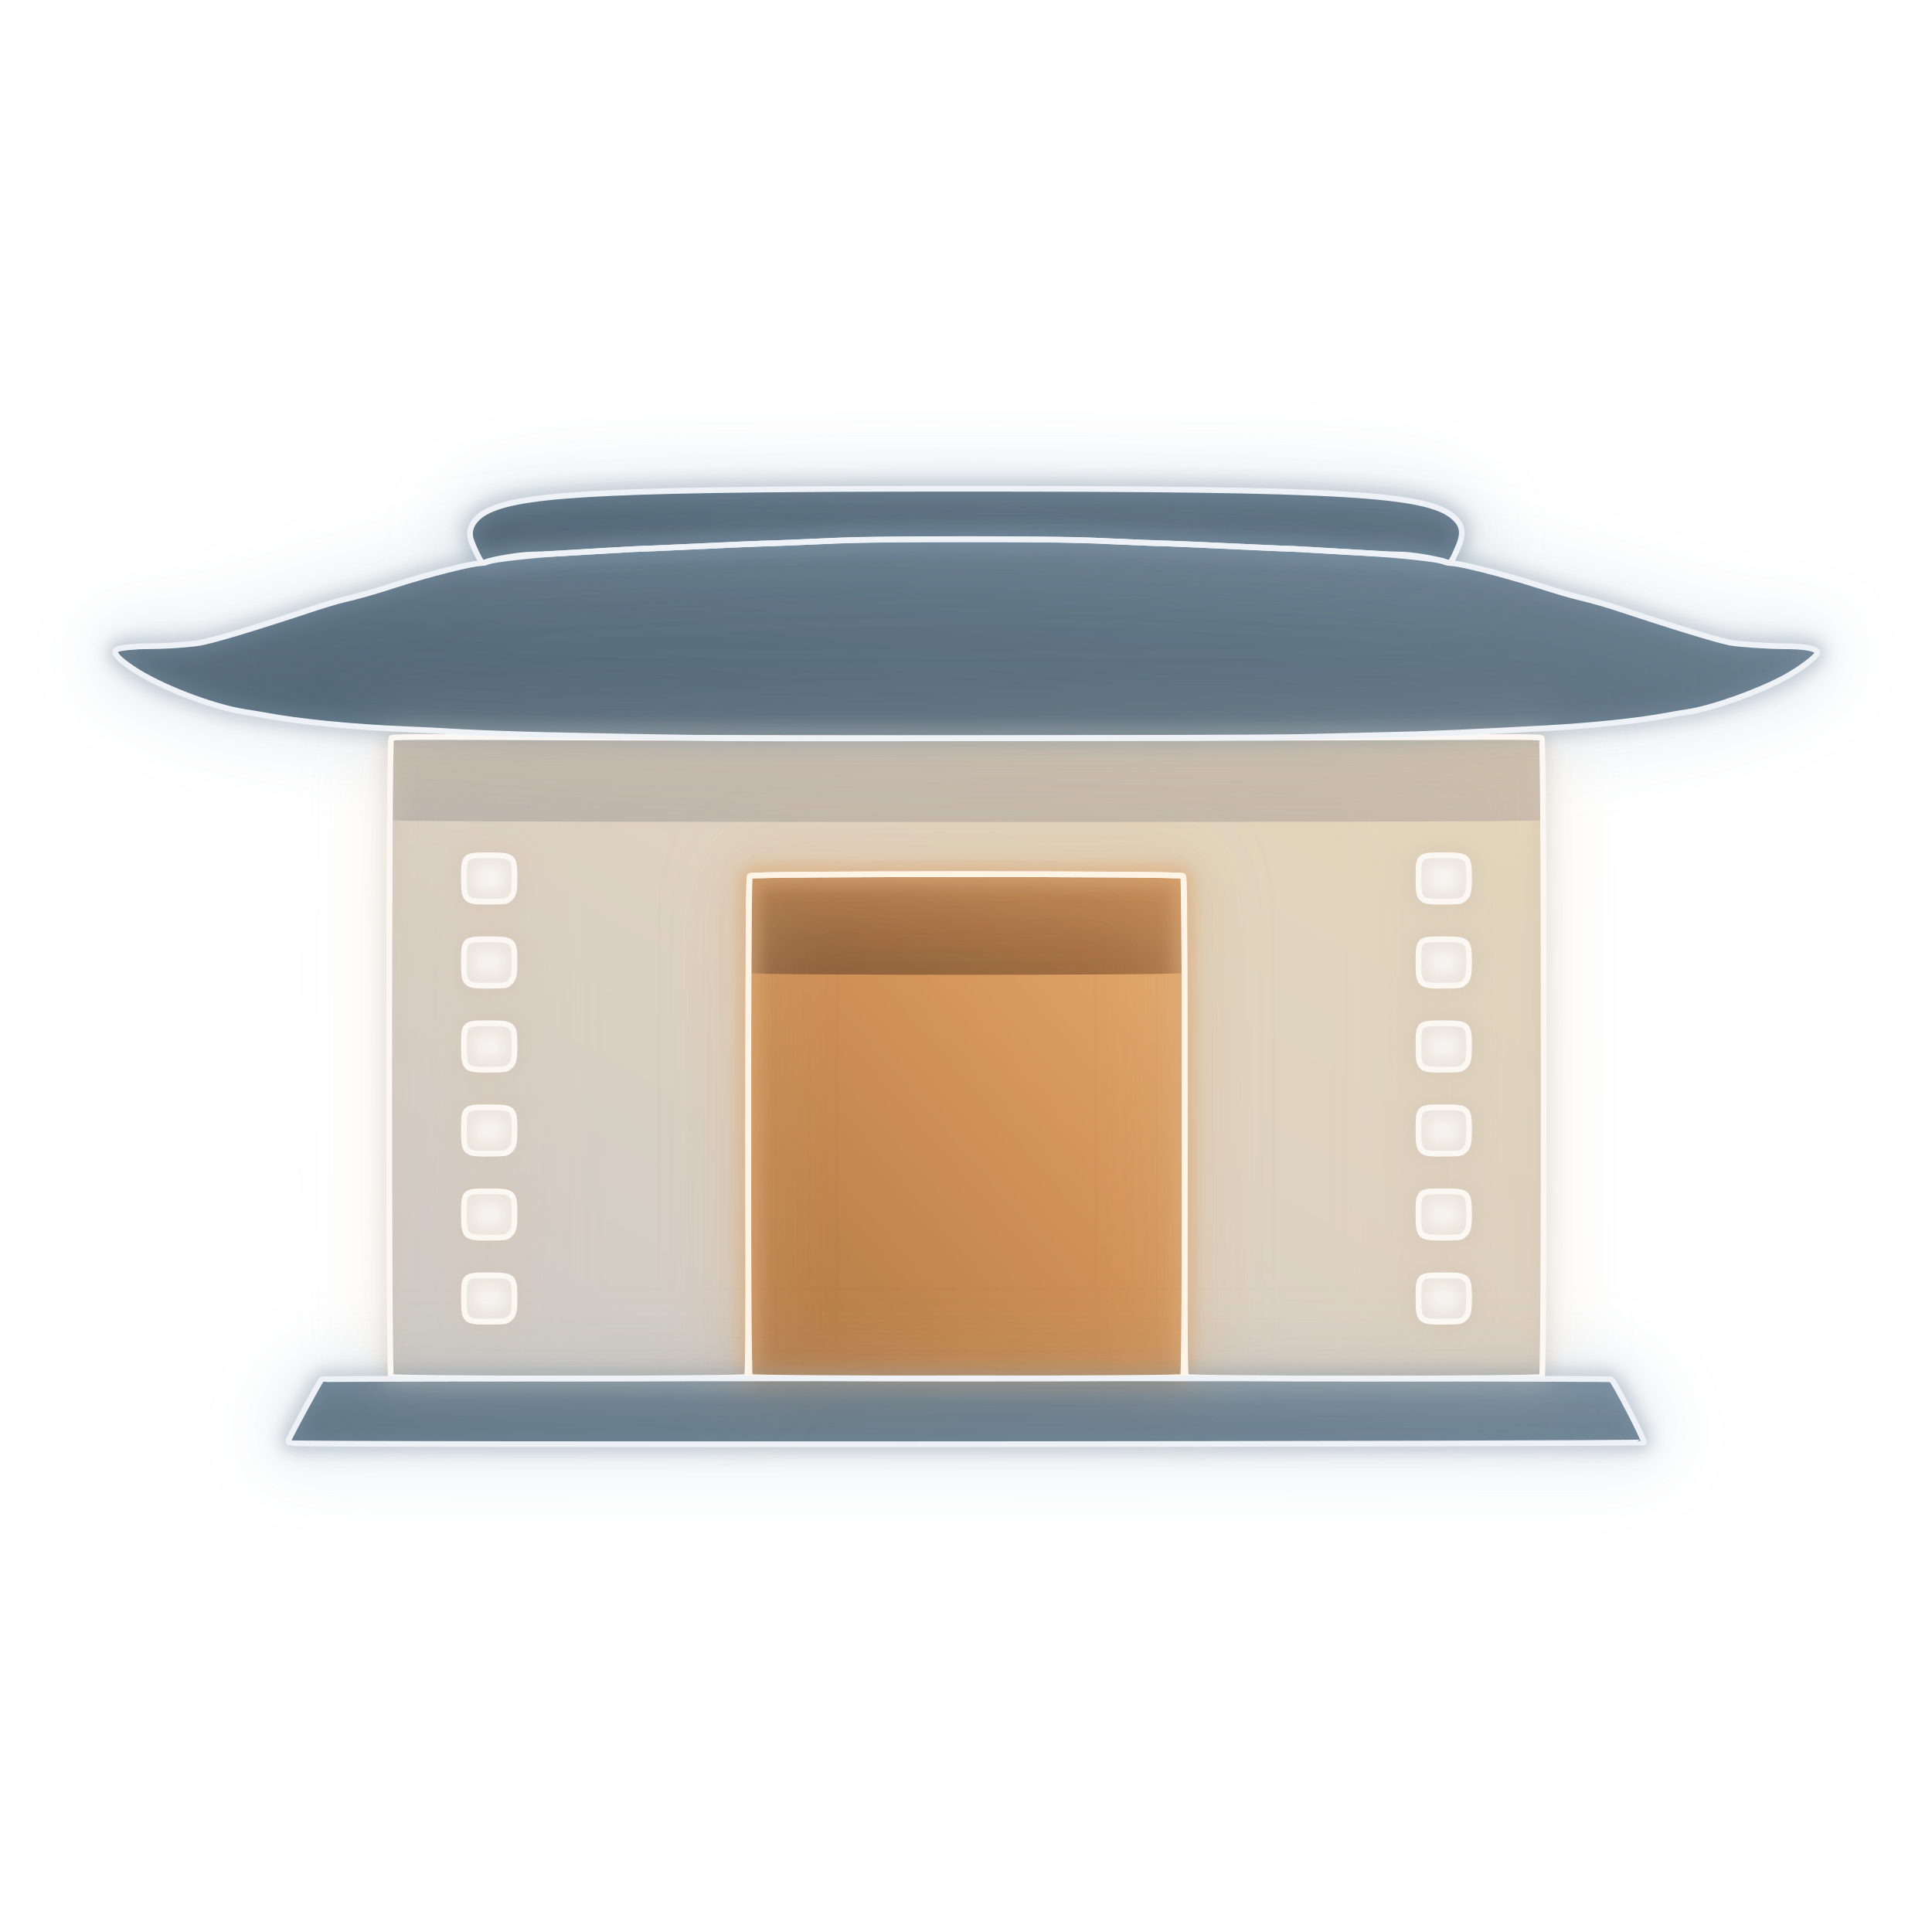
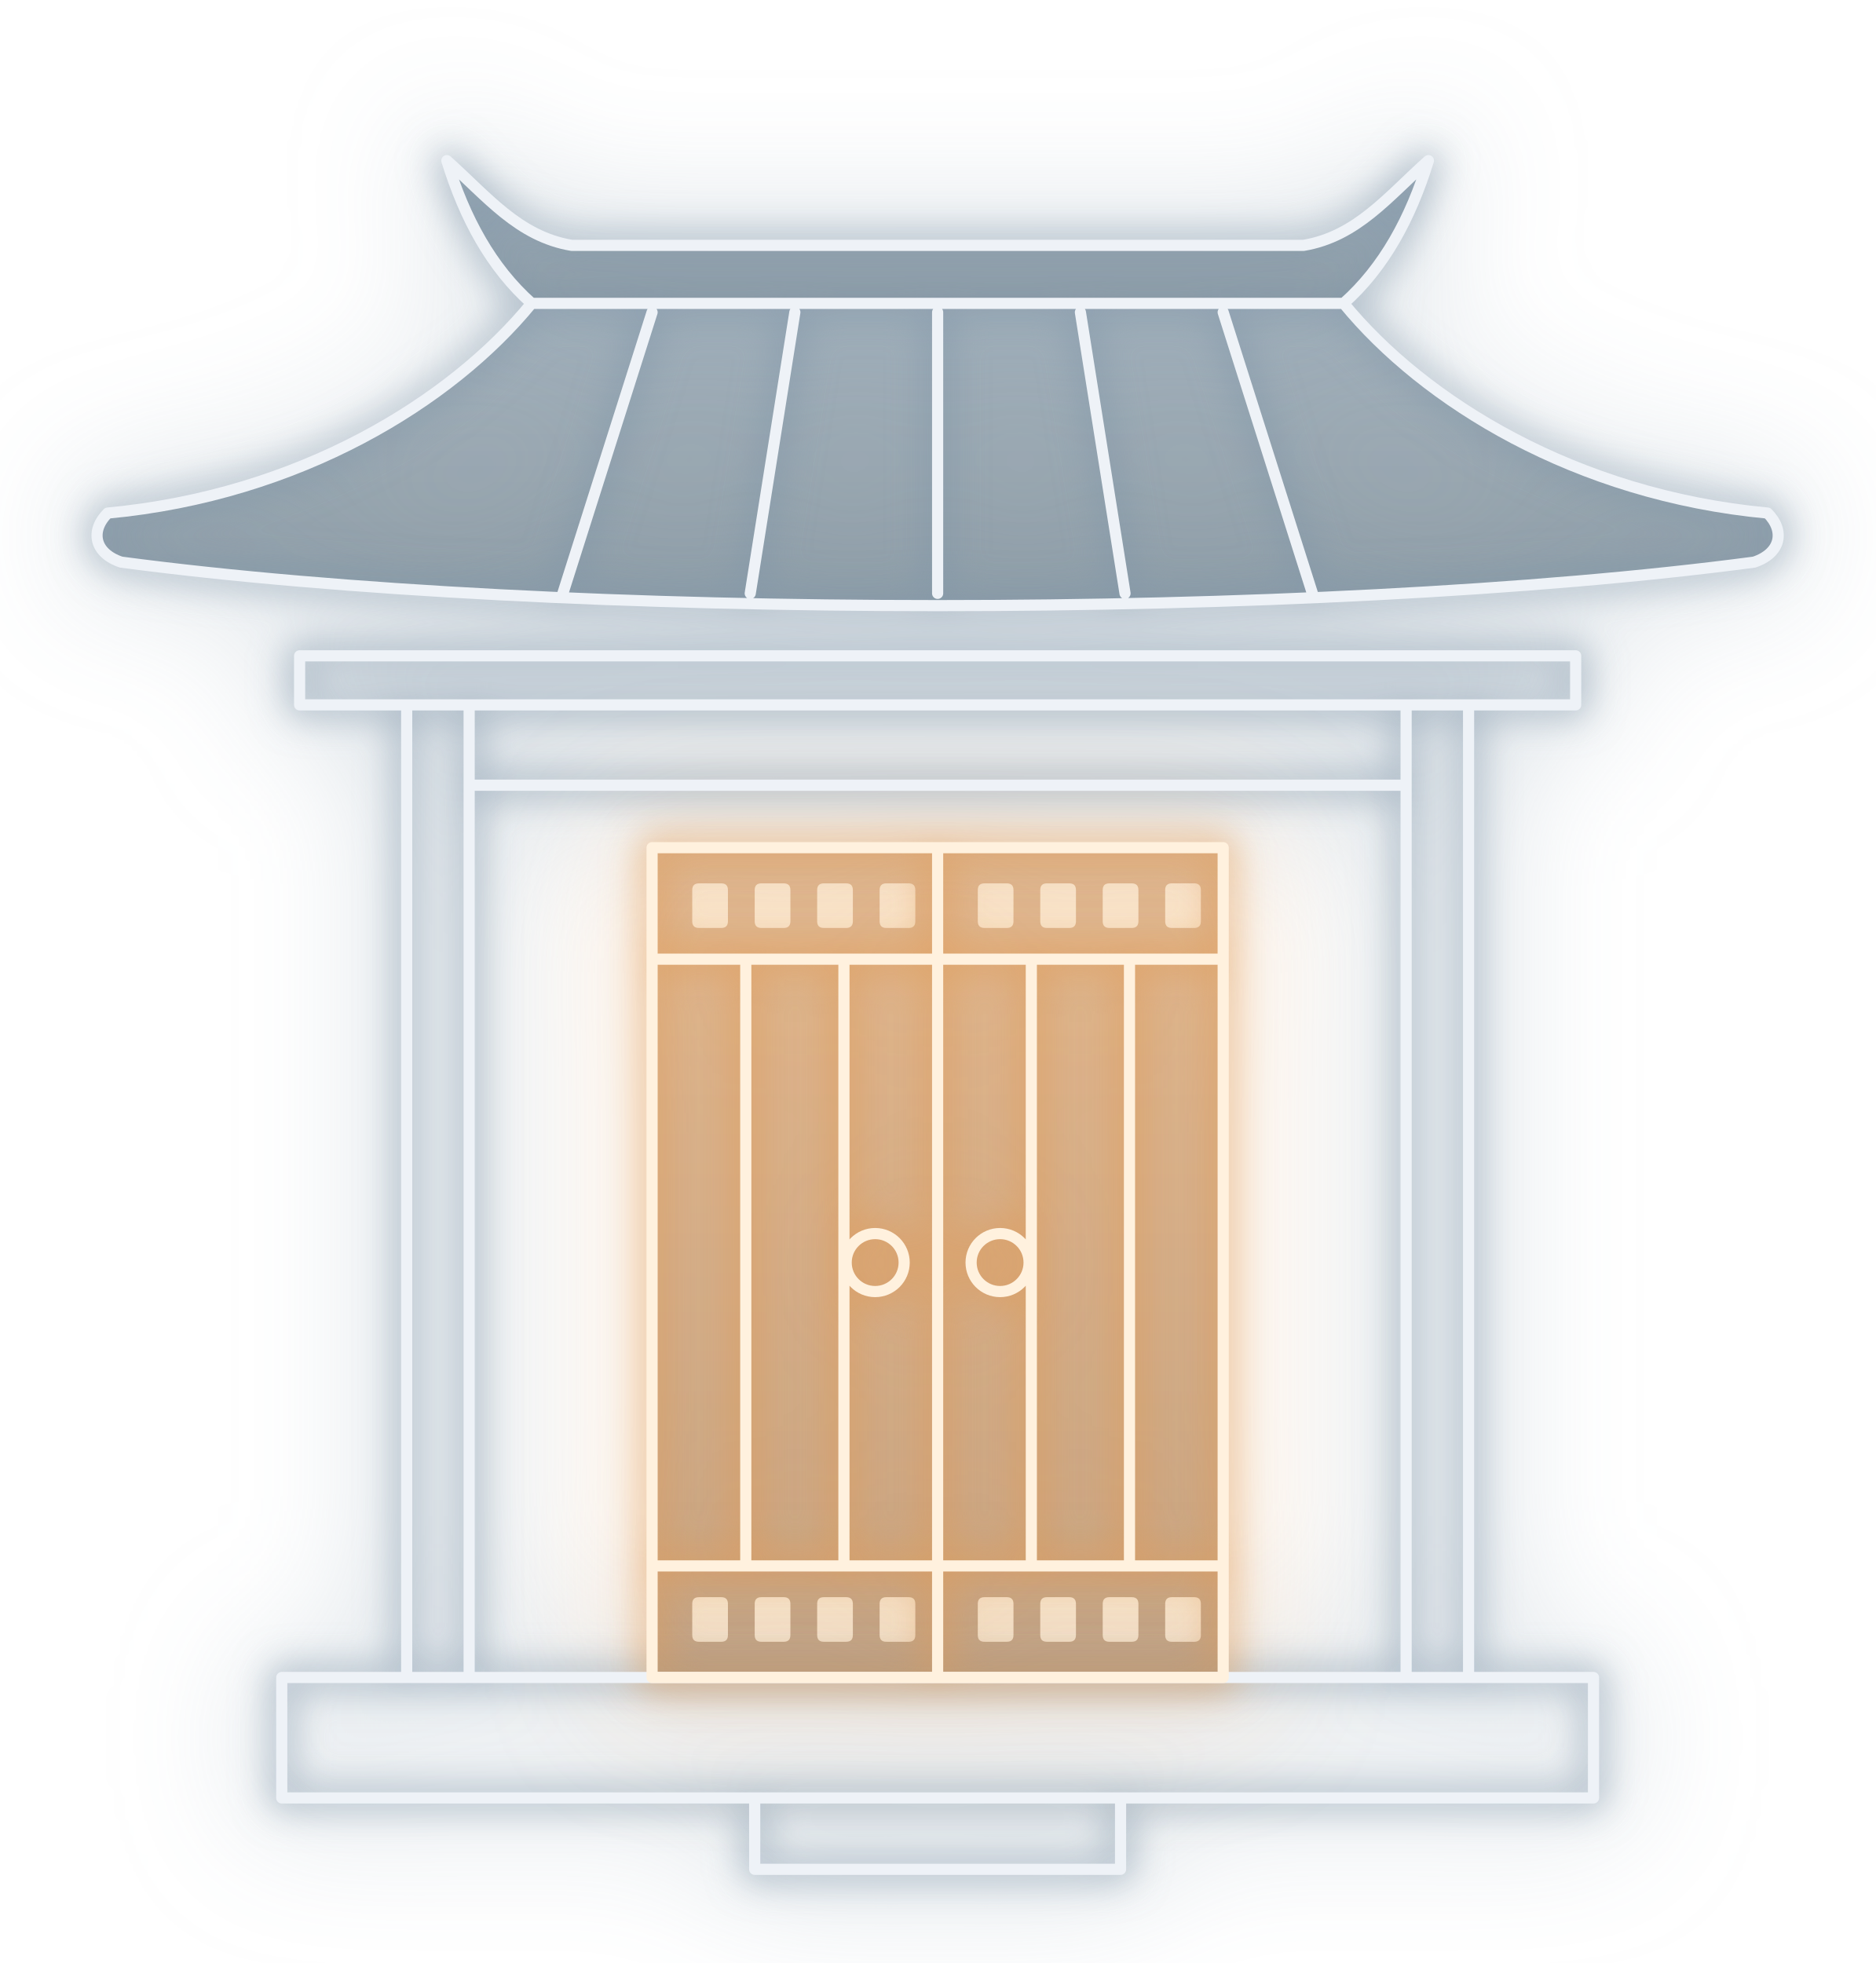
- <svg xmlns="http://www.w3.org/2000/svg" viewBox="44 90 1012 1012" width="512" height="512">
+ <svg xmlns="http://www.w3.org/2000/svg" viewBox="80 40 840 880" width="512" height="536">
  <defs>
-     <filter id="near" filterUnits="userSpaceOnUse" x="44" y="90" width="1012" height="1012">
-       <feGaussianBlur stdDeviation="4.8" />
+     <filter id="near" filterUnits="userSpaceOnUse" x="0" y="0" width="1000" height="1000">
+       <feGaussianBlur stdDeviation="8.0" />
    </filter>
-     <filter id="far" filterUnits="userSpaceOnUse" x="44" y="90" width="1012" height="1012">
-       <feGaussianBlur stdDeviation="18.0" />
+     <filter id="far" filterUnits="userSpaceOnUse" x="0" y="0" width="1000" height="1000">
+       <feGaussianBlur stdDeviation="30.0" />
    </filter>
-     <linearGradient id="ink" x1="1" y1="0" x2="0" y2="1">
+     <linearGradient id="roof" x1="0" y1="0" x2="0" y2="1">
      <stop offset="0" stop-color="#5E7688" />
-       <stop offset="0.5" stop-color="#4B6273" />
      <stop offset="1" stop-color="#38505F" />
    </linearGradient>
-     <linearGradient id="ink-light" x1="1" y1="0" x2="0" y2="1">
-       <stop offset="0" stop-color="#6A8294" />
-       <stop offset="0.5" stop-color="#566E80" />
-       <stop offset="1" stop-color="#45606F" />
-     </linearGradient>
-     <linearGradient id="ink-deep" x1="1" y1="0" x2="0" y2="1">
-       <stop offset="0" stop-color="#4B6273" />
-       <stop offset="0.5" stop-color="#3E5566" />
-       <stop offset="1" stop-color="#324856" />
-     </linearGradient>
-     <linearGradient id="belly" x1="1" y1="0" x2="0" y2="1">
-       <stop offset="0" stop-color="#E2D2B2" />
-       <stop offset="0.5" stop-color="#D9CDBB" />
-       <stop offset="1" stop-color="#C8C5C2" />
-     </linearGradient>
-     <linearGradient id="belly-light" x1="1" y1="0" x2="0" y2="1">
-       <stop offset="0" stop-color="#EAE0CC" />
-       <stop offset="0.5" stop-color="#E2D9CB" />
-       <stop offset="1" stop-color="#D6D1CB" />
-     </linearGradient>
-     <linearGradient id="cedar" x1="1" y1="0" x2="0" y2="1">
-       <stop offset="0" stop-color="#E6CFAE" />
-       <stop offset="0.5" stop-color="#D6BC98" />
-       <stop offset="1" stop-color="#C2A582" />
-     </linearGradient>
-     <linearGradient id="wood" x1="1" y1="0" x2="0" y2="1">
-       <stop offset="0" stop-color="#5E4130" />
-       <stop offset="0.5" stop-color="#4C3326" />
-       <stop offset="1" stop-color="#3B271D" />
-     </linearGradient>
-     <linearGradient id="wood-light" x1="1" y1="0" x2="0" y2="1">
-       <stop offset="0" stop-color="#7A5841" />
-       <stop offset="0.5" stop-color="#664834" />
-       <stop offset="1" stop-color="#523928" />
-     </linearGradient>
-     <linearGradient id="belly-deep" x1="1" y1="0" x2="0" y2="1">
-       <stop offset="0" stop-color="#CDBBA0" />
-       <stop offset="0.5" stop-color="#C2B4A2" />
-       <stop offset="1" stop-color="#B4ACA3" />
-     </linearGradient>
-     <linearGradient id="film" x1="1" y1="0" x2="0" y2="1">
-       <stop offset="0" stop-color="#E3A35E" />
-       <stop offset="0.5" stop-color="#C98443" />
-       <stop offset="1" stop-color="#A86A30" />
-     </linearGradient>
-     <linearGradient id="film-deep" x1="1" y1="0" x2="0" y2="1">
-       <stop offset="0" stop-color="#B8783A" />
-       <stop offset="0.5" stop-color="#9C6230" />
-       <stop offset="1" stop-color="#7E4E26" />
-     </linearGradient>
-     <linearGradient id="cedar-deep" x1="1" y1="0" x2="0" y2="1">
-       <stop offset="0" stop-color="#C9AE8B" />
-       <stop offset="0.5" stop-color="#B89B78" />
-       <stop offset="1" stop-color="#A38666" />
-     </linearGradient>
-     <linearGradient id="graphite" x1="1" y1="0" x2="0" y2="1">
-       <stop offset="0" stop-color="#5A5A5E" />
-       <stop offset="0.5" stop-color="#45454A" />
-       <stop offset="1" stop-color="#333337" />
-     </linearGradient>
-     <linearGradient id="graphite-light" x1="1" y1="0" x2="0" y2="1">
-       <stop offset="0" stop-color="#8E8F95" />
-       <stop offset="0.5" stop-color="#76777D" />
-       <stop offset="1" stop-color="#606167" />
-     </linearGradient>
-     <linearGradient id="wood-deep" x1="1" y1="0" x2="0" y2="1">
-       <stop offset="0" stop-color="#3E2A1F" />
-       <stop offset="0.5" stop-color="#322219" />
-       <stop offset="1" stop-color="#271A13" />
-     </linearGradient>
-     <linearGradient id="metal" x1="1" y1="0" x2="0" y2="1">
-       <stop offset="0" stop-color="#E6E9EC" />
-       <stop offset="0.5" stop-color="#C3C9CF" />
-       <stop offset="1" stop-color="#959CA3" />
-     </linearGradient>
-     <linearGradient id="metal-deep" x1="1" y1="0" x2="0" y2="1">
-       <stop offset="0" stop-color="#A3AAB1" />
-       <stop offset="0.5" stop-color="#868E96" />
-       <stop offset="1" stop-color="#6A727A" />
-     </linearGradient>
-     <linearGradient id="metal-light" x1="1" y1="0" x2="0" y2="1">
-       <stop offset="0" stop-color="#F4F6F8" />
-       <stop offset="0.5" stop-color="#DADFE3" />
-       <stop offset="1" stop-color="#B3BAC1" />
+     <linearGradient id="door" x1="0" y1="0" x2="0" y2="1">
+       <stop offset="0" stop-color="#C98443" />
+       <stop offset="1" stop-color="#8E5A2A" />
    </linearGradient>
  </defs>
-   <g stroke="none" fill-rule="evenodd" opacity="0.9">
-     <path fill="url(#belly)" d="M248.8 811.2C247.5 809.9 247.6 478.0 248.9 476.7C249.7 475.9 255.1 475.9 346.7 476.3C470.4 476.8 629.4 476.8 753.5 476.3C845.4 475.9 850.8 475.9 851.6 476.7C852.9 478.0 853.0 809.9 851.7 811.2C850.5 812.4 666.5 812.4 665.3 811.2C664.6 810.5 664.5 797.9 664.5 680.0C664.5 562.1 664.4 549.5 663.7 548.8C662.5 547.6 438.0 547.6 436.8 548.8C436.1 549.5 436.0 562.1 436.0 680.0C436.0 797.9 435.9 810.5 435.2 811.2C434.0 812.4 250.0 812.4 248.8 811.2ZM310.3 781.2C313.0 779.2 313.5 777.4 313.5 770.1C313.5 758.5 313.0 758.0 300.0 758.0C287.1 758.0 287.0 758.1 287.0 770.0C287.0 782.0 287.6 782.5 301.1 782.3C308.1 782.3 309.1 782.1 310.3 781.2ZM810.3 781.2C813.0 779.2 813.5 777.4 813.5 770.1C813.5 758.5 813.0 758.0 800.0 758.0C787.1 758.0 787.0 758.1 787.0 770.0C787.0 782.0 787.6 782.5 801.1 782.3C808.1 782.3 809.1 782.1 810.3 781.2ZM310.3 737.2C313.0 735.2 313.5 733.4 313.5 726.1C313.5 714.5 313.0 714.0 300.0 714.0C287.1 714.0 287.0 714.1 287.0 726.0C287.0 738.0 287.6 738.5 301.1 738.3C308.1 738.3 309.1 738.1 310.3 737.2ZM810.3 737.2C813.0 735.2 813.5 733.4 813.5 726.1C813.5 714.5 813.0 714.0 800.0 714.0C787.1 714.0 787.0 714.1 787.0 726.0C787.0 738.0 787.6 738.5 801.1 738.3C808.1 738.3 809.1 738.1 810.3 737.2ZM310.3 693.2C313.0 691.2 313.5 689.4 313.5 682.1C313.5 670.5 313.0 670.0 300.0 670.0C287.1 670.0 287.0 670.1 287.0 682.0C287.0 694.0 287.6 694.5 301.1 694.3C308.1 694.3 309.1 694.1 310.3 693.2ZM810.3 693.2C813.0 691.2 813.5 689.4 813.5 682.1C813.5 670.5 813.0 670.0 800.0 670.0C787.1 670.0 787.0 670.1 787.0 682.0C787.0 694.0 787.6 694.5 801.1 694.3C808.1 694.3 809.1 694.1 810.3 693.2ZM310.3 649.2C313.0 647.2 313.5 645.4 313.5 638.1C313.5 626.5 313.0 626.0 300.0 626.0C287.1 626.0 287.0 626.1 287.0 638.0C287.0 650.0 287.6 650.5 301.1 650.3C308.1 650.3 309.1 650.1 310.3 649.2ZM810.3 649.2C813.0 647.2 813.5 645.4 813.5 638.1C813.5 626.5 813.0 626.0 800.0 626.0C787.1 626.0 787.0 626.1 787.0 638.0C787.0 650.0 787.6 650.5 801.1 650.3C808.1 650.3 809.1 650.1 810.3 649.2ZM310.3 605.2C313.0 603.2 313.5 601.4 313.5 594.1C313.5 582.5 313.0 582.0 300.0 582.0C287.1 582.0 287.0 582.1 287.0 594.0C287.0 606.0 287.6 606.5 301.1 606.3C308.1 606.3 309.1 606.1 310.3 605.2ZM810.3 605.2C813.0 603.2 813.5 601.4 813.5 594.1C813.5 582.5 813.0 582.0 800.0 582.0C787.1 582.0 787.0 582.1 787.0 594.0C787.0 606.0 787.6 606.5 801.1 606.3C808.1 606.3 809.1 606.1 810.3 605.2ZM310.3 561.2C313.0 559.2 313.5 557.4 313.5 550.1C313.5 538.5 313.0 538.0 300.0 538.0C287.1 538.0 287.0 538.1 287.0 550.0C287.0 562.0 287.6 562.5 301.1 562.3C308.1 562.3 309.1 562.1 310.3 561.2ZM810.3 561.2C813.0 559.2 813.5 557.4 813.5 550.1C813.5 538.5 813.0 538.0 800.0 538.0C787.1 538.0 787.0 538.1 787.0 550.0C787.0 562.0 787.6 562.5 801.1 562.3C808.1 562.3 809.1 562.1 810.3 561.2Z" />
-     <path fill="url(#belly-deep)" d="M248.8 519.7C247.6 518.5 247.6 478.0 248.8 476.8C250.0 475.6 850.5 475.6 851.7 476.8C852.4 477.5 852.5 480.1 852.5 498.2C852.5 516.4 852.4 519.0 851.7 519.7C850.5 520.9 250.0 520.9 248.8 519.7Z" />
-     <path fill="url(#film)" d="M436.8 811.2C435.6 810.0 435.6 550.0 436.8 548.8C438.0 547.6 662.5 547.6 663.7 548.8C664.9 550.0 664.9 810.0 663.7 811.2C662.5 812.4 438.0 812.4 436.8 811.2Z" />
-     <path fill="url(#film-deep)" d="M436.8 599.7C435.6 598.5 435.6 550.0 436.8 548.8C438.0 547.6 662.5 547.6 663.7 548.8C664.9 550.0 664.9 598.5 663.7 599.7C662.5 600.9 438.0 600.9 436.8 599.7Z" />
-     <path fill="url(#ink-light)" d="M195.6 845.9C195.3 845.6 195.0 845.1 195.0 844.8C195.0 843.7 211.7 812.9 212.5 812.5C213.8 811.8 886.7 811.8 888.0 812.5C889.5 813.3 905.7 844.5 905.1 845.5C904.5 846.5 196.7 847.0 195.6 845.9Z" />
-     <path fill="url(#ink)" d="M426.0 476.7C407.9 476.5 375.5 476.0 329.0 475.0C315.7 474.7 296.5 474.0 286.5 473.5C276.5 472.9 263.2 472.2 257.0 472.0C229.4 470.9 200.7 468.1 182.8 464.7C179.2 464.1 174.6 463.3 172.5 463.0C155.3 460.4 127.0 449.5 113.0 439.9C105.2 434.6 102.7 431.5 105.4 430.1C106.9 429.3 115.0 428.5 122.0 428.5C129.3 428.5 139.5 427.9 146.8 427.0C153.9 426.1 174.3 420.0 210.5 408.0C214.5 406.7 220.3 405.0 223.5 404.2C231.3 402.4 238.8 400.3 251.2 396.3C267.9 390.9 291.3 385.0 295.8 385.0C296.7 385.0 298.2 384.6 299.3 384.2C302.2 383.0 324.9 380.5 339.0 379.8C342.4 379.6 352.1 379.0 360.5 378.5C368.9 378.0 379.9 377.4 385.0 377.3C390.1 377.1 403.0 376.5 413.8 376.0C424.5 375.5 438.1 374.9 444.0 374.7C449.9 374.6 463.9 374.0 475.2 373.5C505.2 372.0 594.8 372.0 624.8 373.5C636.1 374.0 650.1 374.6 656.0 374.7C661.9 374.9 675.5 375.5 686.2 376.0C697.0 376.5 709.9 377.1 715.0 377.3C720.1 377.4 729.3 377.9 735.5 378.3C741.7 378.7 752.6 379.3 759.8 379.7C776.8 380.7 796.4 382.8 800.1 384.0C801.6 384.6 803.5 385.0 804.3 385.0C808.7 385.0 832.1 391.0 848.8 396.3C862.2 400.6 865.6 401.5 874.8 403.8C878.9 404.8 885.5 406.7 889.5 408.0C919.3 417.9 943.2 425.2 950.2 426.6C954.4 427.4 970.3 428.5 977.8 428.5C989.7 428.5 996.0 429.7 996.0 431.9C996.0 433.7 986.9 440.6 978.5 445.1C964.6 452.6 940.3 461.2 927.8 463.0C925.5 463.3 920.8 464.1 917.2 464.8C901.5 467.7 878.2 470.1 853.0 471.5C813.5 473.6 791.4 474.6 769.5 475.0C755.6 475.3 734.7 475.8 723.0 476.1C703.6 476.5 469.3 477.0 426.0 476.7Z" />
-     <path fill="url(#ink-deep)" d="M296.6 384.7C295.5 384.2 290.6 373.8 290.3 371.1C289.5 365.6 293.2 360.5 300.4 357.2C320.0 348.2 369.2 346.0 550.0 346.0C747.8 346.0 791.8 348.6 805.5 360.9C810.6 365.4 811.0 369.8 807.1 378.2C803.9 385.3 803.8 385.4 800.2 384.1C796.1 382.6 783.0 380.5 777.9 380.5C773.6 380.5 755.0 379.5 735.5 378.3C729.3 377.9 720.1 377.4 715.0 377.3C709.9 377.1 697.0 376.5 686.2 376.0C675.5 375.5 661.9 374.9 656.0 374.7C650.1 374.6 636.1 374.0 624.8 373.5C607.4 372.6 596.5 372.5 550.0 372.5C503.5 372.5 492.6 372.6 475.2 373.5C463.9 374.0 449.9 374.6 444.0 374.7C438.1 374.9 424.5 375.5 413.8 376.0C403.0 376.5 390.1 377.1 385.0 377.3C379.9 377.4 370.7 377.9 364.5 378.3C343.3 379.6 326.7 380.5 322.3 380.5C319.9 380.5 314.5 381.1 310.3 381.8C303.7 382.9 301.9 383.3 298.0 384.7C297.6 384.8 297.0 384.8 296.6 384.7Z" />
+   <g stroke="none" opacity="0.55">
+     <path fill="url(#roof)" d="M318 176 C282 220 214 262 128 270 C120 278 122 288 134 292 C330 318 670 318 866 292 C878 288 880 278 872 270 C786 262 718 220 682 176 Z" />
+     <path fill="url(#roof)" d="M318 176 C300 160 288 138 280 112 C298 128 312 146 336 150 L664 150 C688 146 702 128 720 112 C712 138 700 160 682 176 Z" />
+     <path fill="url(#door)" d="M372 420 L628 420 L628 792 L372 792 Z" />
  </g>
-   <g fill="none" stroke-width="3.0" stroke-linejoin="round" stroke-linecap="round">
-     <path d="M248.8 811.2C247.5 809.9 247.6 478.0 248.9 476.7C249.7 475.9 255.1 475.9 346.7 476.3C470.4 476.8 629.4 476.8 753.5 476.3C845.4 475.9 850.8 475.9 851.6 476.7C852.9 478.0 853.0 809.9 851.7 811.2C850.5 812.4 666.5 812.4 665.3 811.2C664.6 810.5 664.5 797.9 664.5 680.0C664.5 562.1 664.4 549.5 663.7 548.8C662.5 547.6 438.0 547.6 436.8 548.8C436.1 549.5 436.0 562.1 436.0 680.0C436.0 797.9 435.9 810.5 435.2 811.2C434.0 812.4 250.0 812.4 248.8 811.2ZM310.3 781.2C313.0 779.2 313.5 777.4 313.5 770.1C313.5 758.5 313.0 758.0 300.0 758.0C287.1 758.0 287.0 758.1 287.0 770.0C287.0 782.0 287.6 782.5 301.1 782.3C308.1 782.3 309.1 782.1 310.3 781.2ZM810.3 781.2C813.0 779.2 813.5 777.4 813.5 770.1C813.5 758.5 813.0 758.0 800.0 758.0C787.1 758.0 787.0 758.1 787.0 770.0C787.0 782.0 787.6 782.5 801.1 782.3C808.1 782.3 809.1 782.1 810.3 781.2ZM310.3 737.2C313.0 735.2 313.5 733.4 313.5 726.1C313.5 714.5 313.0 714.0 300.0 714.0C287.1 714.0 287.0 714.1 287.0 726.0C287.0 738.0 287.6 738.5 301.1 738.3C308.1 738.3 309.1 738.1 310.3 737.2ZM810.3 737.2C813.0 735.2 813.5 733.4 813.5 726.1C813.5 714.5 813.0 714.0 800.0 714.0C787.1 714.0 787.0 714.1 787.0 726.0C787.0 738.0 787.6 738.5 801.1 738.3C808.1 738.3 809.1 738.1 810.3 737.2ZM310.3 693.2C313.0 691.2 313.5 689.4 313.5 682.1C313.5 670.5 313.0 670.0 300.0 670.0C287.1 670.0 287.0 670.1 287.0 682.0C287.0 694.0 287.6 694.5 301.1 694.3C308.1 694.3 309.1 694.1 310.3 693.2ZM810.3 693.2C813.0 691.2 813.5 689.4 813.5 682.1C813.5 670.5 813.0 670.0 800.0 670.0C787.1 670.0 787.0 670.1 787.0 682.0C787.0 694.0 787.6 694.5 801.1 694.3C808.1 694.3 809.1 694.1 810.3 693.2ZM310.3 649.2C313.0 647.2 313.5 645.4 313.5 638.1C313.5 626.5 313.0 626.0 300.0 626.0C287.1 626.0 287.0 626.1 287.0 638.0C287.0 650.0 287.6 650.5 301.1 650.3C308.1 650.3 309.1 650.1 310.3 649.2ZM810.3 649.2C813.0 647.2 813.5 645.4 813.5 638.1C813.5 626.5 813.0 626.0 800.0 626.0C787.1 626.0 787.0 626.1 787.0 638.0C787.0 650.0 787.6 650.5 801.1 650.3C808.1 650.3 809.1 650.1 810.3 649.2ZM310.3 605.2C313.0 603.2 313.5 601.4 313.5 594.1C313.5 582.5 313.0 582.0 300.0 582.0C287.1 582.0 287.0 582.1 287.0 594.0C287.0 606.0 287.6 606.5 301.1 606.3C308.1 606.3 309.1 606.1 310.3 605.2ZM810.3 605.2C813.0 603.2 813.5 601.4 813.5 594.1C813.5 582.5 813.0 582.0 800.0 582.0C787.1 582.0 787.0 582.1 787.0 594.0C787.0 606.0 787.6 606.5 801.1 606.3C808.1 606.3 809.1 606.1 810.3 605.2ZM310.3 561.2C313.0 559.2 313.5 557.4 313.5 550.1C313.5 538.5 313.0 538.0 300.0 538.0C287.1 538.0 287.0 538.1 287.0 550.0C287.0 562.0 287.6 562.5 301.1 562.3C308.1 562.3 309.1 562.1 310.3 561.2ZM810.3 561.2C813.0 559.2 813.5 557.4 813.5 550.1C813.5 538.5 813.0 538.0 800.0 538.0C787.1 538.0 787.0 538.1 787.0 550.0C787.0 562.0 787.6 562.5 801.1 562.3C808.1 562.3 809.1 562.1 810.3 561.2Z" stroke="#D4C4B4" stroke-width="15.0" opacity="0.28" filter="url(#far)" />
-     <path d="M248.8 811.2C247.5 809.9 247.6 478.0 248.9 476.7C249.7 475.9 255.1 475.9 346.7 476.3C470.4 476.8 629.4 476.8 753.5 476.3C845.4 475.9 850.8 475.9 851.6 476.7C852.9 478.0 853.0 809.9 851.7 811.2C850.5 812.4 666.5 812.4 665.3 811.2C664.6 810.5 664.5 797.9 664.5 680.0C664.5 562.1 664.4 549.5 663.7 548.8C662.5 547.6 438.0 547.6 436.8 548.8C436.1 549.5 436.0 562.1 436.0 680.0C436.0 797.9 435.9 810.5 435.2 811.2C434.0 812.4 250.0 812.4 248.8 811.2ZM310.3 781.2C313.0 779.2 313.5 777.4 313.5 770.1C313.5 758.5 313.0 758.0 300.0 758.0C287.1 758.0 287.0 758.1 287.0 770.0C287.0 782.0 287.6 782.5 301.1 782.3C308.1 782.3 309.1 782.1 310.3 781.2ZM810.3 781.2C813.0 779.2 813.5 777.4 813.5 770.1C813.5 758.5 813.0 758.0 800.0 758.0C787.1 758.0 787.0 758.1 787.0 770.0C787.0 782.0 787.6 782.5 801.1 782.3C808.1 782.3 809.1 782.1 810.3 781.2ZM310.3 737.2C313.0 735.2 313.5 733.4 313.5 726.1C313.5 714.5 313.0 714.0 300.0 714.0C287.1 714.0 287.0 714.1 287.0 726.0C287.0 738.0 287.6 738.5 301.1 738.3C308.1 738.3 309.1 738.1 310.3 737.2ZM810.3 737.2C813.0 735.2 813.5 733.4 813.5 726.1C813.5 714.5 813.0 714.0 800.0 714.0C787.1 714.0 787.0 714.1 787.0 726.0C787.0 738.0 787.6 738.5 801.1 738.3C808.1 738.3 809.1 738.1 810.3 737.2ZM310.3 693.2C313.0 691.2 313.5 689.4 313.5 682.1C313.5 670.5 313.0 670.0 300.0 670.0C287.1 670.0 287.0 670.1 287.0 682.0C287.0 694.0 287.6 694.5 301.1 694.3C308.1 694.3 309.1 694.1 310.3 693.2ZM810.3 693.2C813.0 691.2 813.5 689.4 813.5 682.1C813.5 670.5 813.0 670.0 800.0 670.0C787.1 670.0 787.0 670.1 787.0 682.0C787.0 694.0 787.6 694.5 801.1 694.3C808.1 694.3 809.1 694.1 810.3 693.2ZM310.3 649.2C313.0 647.2 313.5 645.4 313.5 638.1C313.5 626.5 313.0 626.0 300.0 626.0C287.1 626.0 287.0 626.1 287.0 638.0C287.0 650.0 287.6 650.5 301.1 650.3C308.1 650.3 309.1 650.1 310.3 649.2ZM810.3 649.2C813.0 647.2 813.5 645.4 813.5 638.1C813.5 626.5 813.0 626.0 800.0 626.0C787.1 626.0 787.0 626.1 787.0 638.0C787.0 650.0 787.6 650.5 801.1 650.3C808.1 650.3 809.1 650.1 810.3 649.2ZM310.3 605.2C313.0 603.2 313.5 601.4 313.5 594.1C313.5 582.5 313.0 582.0 300.0 582.0C287.1 582.0 287.0 582.1 287.0 594.0C287.0 606.0 287.6 606.5 301.1 606.3C308.1 606.3 309.1 606.1 310.3 605.2ZM810.3 605.2C813.0 603.2 813.5 601.4 813.5 594.1C813.5 582.5 813.0 582.0 800.0 582.0C787.1 582.0 787.0 582.1 787.0 594.0C787.0 606.0 787.6 606.5 801.1 606.3C808.1 606.3 809.1 606.1 810.3 605.2ZM310.3 561.2C313.0 559.2 313.5 557.4 313.5 550.1C313.5 538.5 313.0 538.0 300.0 538.0C287.1 538.0 287.0 538.1 287.0 550.0C287.0 562.0 287.6 562.5 301.1 562.3C308.1 562.3 309.1 562.1 310.3 561.2ZM810.3 561.2C813.0 559.2 813.5 557.4 813.5 550.1C813.5 538.5 813.0 538.0 800.0 538.0C787.1 538.0 787.0 538.1 787.0 550.0C787.0 562.0 787.6 562.5 801.1 562.3C808.1 562.3 809.1 562.1 810.3 561.2Z" stroke="#D4C4B4" stroke-width="6.6" opacity="0.60" filter="url(#near)" />
-     <path d="M436.8 811.2C435.6 810.0 435.6 550.0 436.8 548.8C438.0 547.6 662.5 547.6 663.7 548.8C664.9 550.0 664.9 810.0 663.7 811.2C662.5 812.4 438.0 812.4 436.8 811.2Z" stroke="#E09A55" stroke-width="15.0" opacity="0.28" filter="url(#far)" />
-     <path d="M436.8 811.2C435.6 810.0 435.6 550.0 436.8 548.8C438.0 547.6 662.5 547.6 663.7 548.8C664.9 550.0 664.9 810.0 663.7 811.2C662.5 812.4 438.0 812.4 436.8 811.2Z" stroke="#E09A55" stroke-width="6.6" opacity="0.60" filter="url(#near)" />
-     <path d="M195.6 845.9C195.3 845.6 195.0 845.1 195.0 844.8C195.0 843.7 211.7 812.9 212.5 812.5C213.8 811.8 886.7 811.8 888.0 812.5C889.5 813.3 905.7 844.5 905.1 845.5C904.5 846.5 196.7 847.0 195.6 845.9Z" stroke="#7F95A8" stroke-width="15.0" opacity="0.28" filter="url(#far)" />
-     <path d="M195.6 845.9C195.3 845.6 195.0 845.1 195.0 844.8C195.0 843.7 211.7 812.9 212.5 812.5C213.8 811.8 886.7 811.8 888.0 812.5C889.5 813.3 905.7 844.5 905.1 845.5C904.5 846.5 196.7 847.0 195.6 845.9Z" stroke="#7F95A8" stroke-width="6.6" opacity="0.60" filter="url(#near)" />
-     <path d="M426.0 476.7C407.9 476.5 375.5 476.0 329.0 475.0C315.7 474.7 296.5 474.0 286.5 473.5C276.5 472.9 263.2 472.2 257.0 472.0C229.4 470.9 200.7 468.1 182.8 464.7C179.2 464.1 174.6 463.3 172.5 463.0C155.3 460.4 127.0 449.5 113.0 439.9C105.2 434.6 102.7 431.5 105.4 430.1C106.9 429.3 115.0 428.5 122.0 428.5C129.3 428.5 139.5 427.9 146.8 427.0C153.9 426.1 174.3 420.0 210.5 408.0C214.5 406.7 220.3 405.0 223.5 404.2C231.3 402.4 238.8 400.3 251.2 396.3C267.9 390.9 291.3 385.0 295.8 385.0C296.7 385.0 298.2 384.6 299.3 384.2C302.2 383.0 324.9 380.5 339.0 379.8C342.4 379.6 352.1 379.0 360.5 378.5C368.9 378.0 379.9 377.4 385.0 377.3C390.1 377.1 403.0 376.5 413.8 376.0C424.5 375.5 438.1 374.9 444.0 374.7C449.9 374.6 463.9 374.0 475.2 373.5C505.2 372.0 594.8 372.0 624.8 373.5C636.1 374.0 650.1 374.6 656.0 374.7C661.9 374.9 675.5 375.5 686.2 376.0C697.0 376.5 709.9 377.1 715.0 377.3C720.1 377.4 729.3 377.9 735.5 378.3C741.7 378.7 752.6 379.3 759.8 379.7C776.8 380.7 796.4 382.8 800.1 384.0C801.6 384.6 803.5 385.0 804.3 385.0C808.7 385.0 832.1 391.0 848.8 396.3C862.2 400.6 865.6 401.5 874.8 403.8C878.9 404.8 885.5 406.7 889.5 408.0C919.3 417.9 943.2 425.2 950.2 426.6C954.4 427.4 970.3 428.5 977.8 428.5C989.7 428.5 996.0 429.7 996.0 431.9C996.0 433.7 986.9 440.6 978.5 445.1C964.6 452.6 940.3 461.2 927.8 463.0C925.5 463.3 920.8 464.1 917.2 464.8C901.5 467.7 878.2 470.1 853.0 471.5C813.5 473.6 791.4 474.6 769.5 475.0C755.6 475.3 734.7 475.8 723.0 476.1C703.6 476.5 469.3 477.0 426.0 476.7Z" stroke="#7F95A8" stroke-width="15.0" opacity="0.28" filter="url(#far)" />
-     <path d="M426.0 476.7C407.9 476.5 375.5 476.0 329.0 475.0C315.7 474.7 296.5 474.0 286.5 473.5C276.5 472.9 263.2 472.2 257.0 472.0C229.4 470.9 200.7 468.1 182.8 464.7C179.2 464.1 174.6 463.3 172.5 463.0C155.3 460.4 127.0 449.5 113.0 439.9C105.2 434.6 102.7 431.5 105.4 430.1C106.9 429.3 115.0 428.5 122.0 428.5C129.3 428.5 139.5 427.9 146.8 427.0C153.9 426.1 174.3 420.0 210.5 408.0C214.5 406.7 220.3 405.0 223.5 404.2C231.3 402.4 238.8 400.3 251.2 396.3C267.9 390.9 291.3 385.0 295.8 385.0C296.7 385.0 298.2 384.6 299.3 384.2C302.2 383.0 324.9 380.5 339.0 379.8C342.4 379.6 352.1 379.0 360.5 378.5C368.9 378.0 379.9 377.4 385.0 377.3C390.1 377.1 403.0 376.5 413.8 376.0C424.5 375.5 438.1 374.9 444.0 374.7C449.9 374.6 463.9 374.0 475.2 373.5C505.2 372.0 594.8 372.0 624.8 373.5C636.1 374.0 650.1 374.6 656.0 374.7C661.9 374.9 675.5 375.5 686.2 376.0C697.0 376.5 709.9 377.1 715.0 377.3C720.1 377.4 729.3 377.9 735.5 378.3C741.7 378.7 752.6 379.3 759.8 379.7C776.8 380.7 796.4 382.8 800.1 384.0C801.6 384.6 803.5 385.0 804.3 385.0C808.7 385.0 832.1 391.0 848.8 396.3C862.2 400.6 865.6 401.5 874.8 403.8C878.9 404.8 885.5 406.7 889.5 408.0C919.3 417.9 943.2 425.2 950.2 426.6C954.4 427.4 970.3 428.5 977.8 428.5C989.7 428.5 996.0 429.7 996.0 431.9C996.0 433.7 986.9 440.6 978.5 445.1C964.6 452.6 940.3 461.2 927.8 463.0C925.5 463.3 920.8 464.1 917.2 464.8C901.5 467.7 878.2 470.1 853.0 471.5C813.5 473.6 791.4 474.6 769.5 475.0C755.6 475.3 734.7 475.8 723.0 476.1C703.6 476.5 469.3 477.0 426.0 476.7Z" stroke="#7F95A8" stroke-width="6.6" opacity="0.60" filter="url(#near)" />
-     <path d="M296.6 384.7C295.5 384.2 290.6 373.8 290.3 371.1C289.5 365.6 293.2 360.5 300.4 357.2C320.0 348.2 369.2 346.0 550.0 346.0C747.8 346.0 791.8 348.6 805.5 360.9C810.6 365.4 811.0 369.8 807.1 378.2C803.9 385.3 803.8 385.4 800.2 384.1C796.1 382.6 783.0 380.5 777.9 380.5C773.6 380.5 755.0 379.5 735.5 378.3C729.3 377.9 720.1 377.4 715.0 377.3C709.9 377.1 697.0 376.5 686.2 376.0C675.5 375.5 661.9 374.9 656.0 374.7C650.1 374.6 636.1 374.0 624.8 373.5C607.4 372.6 596.5 372.5 550.0 372.5C503.5 372.5 492.6 372.6 475.2 373.5C463.9 374.0 449.9 374.6 444.0 374.7C438.1 374.9 424.5 375.5 413.8 376.0C403.0 376.5 390.1 377.1 385.0 377.3C379.9 377.4 370.7 377.9 364.5 378.3C343.3 379.6 326.7 380.5 322.3 380.5C319.9 380.5 314.5 381.1 310.3 381.8C303.7 382.9 301.9 383.3 298.0 384.7C297.6 384.8 297.0 384.8 296.6 384.7Z" stroke="#7F95A8" stroke-width="15.0" opacity="0.28" filter="url(#far)" />
-     <path d="M296.6 384.7C295.5 384.2 290.6 373.8 290.3 371.1C289.5 365.6 293.2 360.5 300.4 357.2C320.0 348.2 369.2 346.0 550.0 346.0C747.8 346.0 791.8 348.6 805.5 360.9C810.6 365.4 811.0 369.8 807.1 378.2C803.9 385.3 803.8 385.4 800.2 384.1C796.1 382.6 783.0 380.5 777.9 380.5C773.6 380.5 755.0 379.5 735.5 378.3C729.3 377.9 720.1 377.4 715.0 377.3C709.9 377.1 697.0 376.5 686.2 376.0C675.5 375.5 661.9 374.9 656.0 374.7C650.1 374.6 636.1 374.0 624.8 373.5C607.4 372.6 596.5 372.5 550.0 372.5C503.5 372.5 492.6 372.6 475.2 373.5C463.9 374.0 449.9 374.6 444.0 374.7C438.1 374.9 424.5 375.5 413.8 376.0C403.0 376.5 390.1 377.1 385.0 377.3C379.9 377.4 370.7 377.9 364.5 378.3C343.3 379.6 326.7 380.5 322.3 380.5C319.9 380.5 314.5 381.1 310.3 381.8C303.7 382.9 301.9 383.3 298.0 384.7C297.6 384.8 297.0 384.8 296.6 384.7Z" stroke="#7F95A8" stroke-width="6.6" opacity="0.60" filter="url(#near)" />
-     <path id="wall" d="M248.8 811.2C247.5 809.9 247.6 478.0 248.9 476.7C249.7 475.9 255.1 475.9 346.7 476.3C470.4 476.8 629.4 476.8 753.5 476.3C845.4 475.9 850.8 475.9 851.6 476.7C852.9 478.0 853.0 809.9 851.7 811.2C850.5 812.4 666.5 812.4 665.3 811.2C664.6 810.5 664.5 797.9 664.5 680.0C664.5 562.1 664.4 549.5 663.7 548.8C662.5 547.6 438.0 547.6 436.8 548.8C436.1 549.5 436.0 562.1 436.0 680.0C436.0 797.9 435.9 810.5 435.2 811.2C434.0 812.4 250.0 812.4 248.8 811.2ZM310.3 781.2C313.0 779.2 313.5 777.4 313.5 770.1C313.5 758.5 313.0 758.0 300.0 758.0C287.1 758.0 287.0 758.1 287.0 770.0C287.0 782.0 287.6 782.5 301.1 782.3C308.1 782.3 309.1 782.1 310.3 781.2ZM810.3 781.2C813.0 779.2 813.5 777.4 813.5 770.1C813.5 758.5 813.0 758.0 800.0 758.0C787.1 758.0 787.0 758.1 787.0 770.0C787.0 782.0 787.6 782.5 801.1 782.3C808.1 782.3 809.1 782.1 810.3 781.2ZM310.3 737.2C313.0 735.2 313.5 733.4 313.5 726.1C313.5 714.5 313.0 714.0 300.0 714.0C287.1 714.0 287.0 714.1 287.0 726.0C287.0 738.0 287.6 738.5 301.1 738.3C308.1 738.3 309.1 738.1 310.3 737.2ZM810.3 737.2C813.0 735.2 813.5 733.4 813.5 726.1C813.5 714.5 813.0 714.0 800.0 714.0C787.1 714.0 787.0 714.1 787.0 726.0C787.0 738.0 787.6 738.5 801.1 738.3C808.1 738.3 809.1 738.1 810.3 737.2ZM310.3 693.2C313.0 691.2 313.5 689.4 313.5 682.1C313.5 670.5 313.0 670.0 300.0 670.0C287.1 670.0 287.0 670.1 287.0 682.0C287.0 694.0 287.6 694.5 301.1 694.3C308.1 694.3 309.1 694.1 310.3 693.2ZM810.3 693.2C813.0 691.2 813.5 689.4 813.5 682.1C813.5 670.5 813.0 670.0 800.0 670.0C787.1 670.0 787.0 670.1 787.0 682.0C787.0 694.0 787.6 694.5 801.1 694.3C808.1 694.3 809.1 694.1 810.3 693.2ZM310.3 649.2C313.0 647.2 313.5 645.4 313.5 638.1C313.5 626.5 313.0 626.0 300.0 626.0C287.1 626.0 287.0 626.1 287.0 638.0C287.0 650.0 287.6 650.5 301.1 650.3C308.1 650.3 309.1 650.1 310.3 649.2ZM810.3 649.2C813.0 647.2 813.5 645.4 813.5 638.1C813.5 626.5 813.0 626.0 800.0 626.0C787.1 626.0 787.0 626.1 787.0 638.0C787.0 650.0 787.6 650.5 801.1 650.3C808.1 650.3 809.1 650.1 810.3 649.2ZM310.3 605.2C313.0 603.2 313.5 601.4 313.5 594.1C313.5 582.5 313.0 582.0 300.0 582.0C287.1 582.0 287.0 582.1 287.0 594.0C287.0 606.0 287.6 606.5 301.1 606.3C308.1 606.3 309.1 606.1 310.3 605.2ZM810.3 605.2C813.0 603.2 813.5 601.4 813.5 594.1C813.5 582.5 813.0 582.0 800.0 582.0C787.1 582.0 787.0 582.1 787.0 594.0C787.0 606.0 787.6 606.5 801.1 606.3C808.1 606.3 809.1 606.1 810.3 605.2ZM310.3 561.2C313.0 559.2 313.5 557.4 313.5 550.1C313.5 538.5 313.0 538.0 300.0 538.0C287.1 538.0 287.0 538.1 287.0 550.0C287.0 562.0 287.6 562.5 301.1 562.3C308.1 562.3 309.1 562.1 310.3 561.2ZM810.3 561.2C813.0 559.2 813.5 557.4 813.5 550.1C813.5 538.5 813.0 538.0 800.0 538.0C787.1 538.0 787.0 538.1 787.0 550.0C787.0 562.0 787.6 562.5 801.1 562.3C808.1 562.3 809.1 562.1 810.3 561.2Z" stroke="#FBF8F4" />
-     <path id="door" d="M436.8 811.2C435.6 810.0 435.6 550.0 436.8 548.8C438.0 547.6 662.5 547.6 663.7 548.8C664.9 550.0 664.9 810.0 663.7 811.2C662.5 812.4 438.0 812.4 436.8 811.2Z" stroke="#FFF4E6" />
-     <path id="step" d="M195.6 845.9C195.3 845.6 195.0 845.1 195.0 844.8C195.0 843.7 211.7 812.9 212.5 812.5C213.8 811.8 886.7 811.8 888.0 812.5C889.5 813.3 905.7 844.5 905.1 845.5C904.5 846.5 196.7 847.0 195.6 845.9Z" stroke="#EEF2F7" />
-     <path id="roof" d="M426.0 476.7C407.9 476.5 375.5 476.0 329.0 475.0C315.7 474.7 296.5 474.0 286.5 473.5C276.5 472.9 263.2 472.2 257.0 472.0C229.4 470.9 200.7 468.1 182.8 464.7C179.2 464.1 174.6 463.3 172.5 463.0C155.3 460.4 127.0 449.5 113.0 439.9C105.2 434.6 102.7 431.5 105.4 430.1C106.9 429.3 115.0 428.5 122.0 428.5C129.3 428.5 139.5 427.9 146.8 427.0C153.9 426.1 174.3 420.0 210.5 408.0C214.5 406.7 220.3 405.0 223.5 404.2C231.3 402.4 238.8 400.3 251.2 396.3C267.9 390.9 291.3 385.0 295.8 385.0C296.7 385.0 298.2 384.6 299.3 384.2C302.2 383.0 324.9 380.5 339.0 379.8C342.4 379.6 352.1 379.0 360.5 378.5C368.9 378.0 379.9 377.4 385.0 377.3C390.1 377.1 403.0 376.5 413.8 376.0C424.5 375.5 438.1 374.9 444.0 374.7C449.9 374.6 463.9 374.0 475.2 373.5C505.2 372.0 594.8 372.0 624.8 373.5C636.1 374.0 650.1 374.6 656.0 374.7C661.9 374.9 675.5 375.5 686.2 376.0C697.0 376.5 709.9 377.1 715.0 377.3C720.1 377.4 729.3 377.9 735.5 378.3C741.7 378.7 752.6 379.3 759.8 379.7C776.8 380.7 796.4 382.8 800.1 384.0C801.6 384.6 803.5 385.0 804.3 385.0C808.7 385.0 832.1 391.0 848.8 396.3C862.2 400.6 865.6 401.5 874.8 403.8C878.9 404.8 885.5 406.7 889.5 408.0C919.3 417.9 943.2 425.2 950.2 426.6C954.4 427.4 970.3 428.5 977.8 428.5C989.7 428.5 996.0 429.7 996.0 431.9C996.0 433.7 986.9 440.6 978.5 445.1C964.6 452.6 940.3 461.2 927.8 463.0C925.5 463.3 920.8 464.1 917.2 464.8C901.5 467.7 878.2 470.1 853.0 471.5C813.5 473.6 791.4 474.6 769.5 475.0C755.6 475.3 734.7 475.8 723.0 476.1C703.6 476.5 469.3 477.0 426.0 476.7Z" stroke="#EEF2F7" />
-     <path id="ridge" d="M296.6 384.7C295.5 384.2 290.6 373.8 290.3 371.1C289.5 365.6 293.2 360.5 300.4 357.2C320.0 348.2 369.2 346.0 550.0 346.0C747.8 346.0 791.8 348.6 805.5 360.9C810.6 365.4 811.0 369.8 807.1 378.2C803.9 385.3 803.8 385.4 800.2 384.1C796.1 382.6 783.0 380.5 777.9 380.5C773.6 380.5 755.0 379.5 735.5 378.3C729.3 377.9 720.1 377.4 715.0 377.3C709.9 377.1 697.0 376.5 686.2 376.0C675.5 375.5 661.9 374.9 656.0 374.7C650.1 374.6 636.1 374.0 624.8 373.5C607.4 372.6 596.5 372.5 550.0 372.5C503.5 372.5 492.6 372.6 475.2 373.5C463.9 374.0 449.9 374.6 444.0 374.7C438.1 374.9 424.5 375.5 413.8 376.0C403.0 376.5 390.1 377.1 385.0 377.3C379.9 377.4 370.7 377.9 364.5 378.3C343.3 379.6 326.7 380.5 322.3 380.5C319.9 380.5 314.5 381.1 310.3 381.8C303.7 382.9 301.9 383.3 298.0 384.7C297.6 384.8 297.0 384.8 296.6 384.7Z" stroke="#EEF2F7" />
+   <path fill="#FFF1DE" fill-rule="evenodd" d="M393 436 L403 436 Q406 436 406 439 L406 453 Q406 456 403 456 L393 456 Q390 456 390 453 L390 439 Q390 436 393 436 ZM393 756 L403 756 Q406 756 406 759 L406 773 Q406 776 403 776 L393 776 Q390 776 390 773 L390 759 Q390 756 393 756 ZM421 436 L431 436 Q434 436 434 439 L434 453 Q434 456 431 456 L421 456 Q418 456 418 453 L418 439 Q418 436 421 436 ZM421 756 L431 756 Q434 756 434 759 L434 773 Q434 776 431 776 L421 776 Q418 776 418 773 L418 759 Q418 756 421 756 ZM449 436 L459 436 Q462 436 462 439 L462 453 Q462 456 459 456 L449 456 Q446 456 446 453 L446 439 Q446 436 449 436 ZM449 756 L459 756 Q462 756 462 759 L462 773 Q462 776 459 776 L449 776 Q446 776 446 773 L446 759 Q446 756 449 756 ZM477 436 L487 436 Q490 436 490 439 L490 453 Q490 456 487 456 L477 456 Q474 456 474 453 L474 439 Q474 436 477 436 ZM477 756 L487 756 Q490 756 490 759 L490 773 Q490 776 487 776 L477 776 Q474 776 474 773 L474 759 Q474 756 477 756 ZM521 436 L531 436 Q534 436 534 439 L534 453 Q534 456 531 456 L521 456 Q518 456 518 453 L518 439 Q518 436 521 436 ZM521 756 L531 756 Q534 756 534 759 L534 773 Q534 776 531 776 L521 776 Q518 776 518 773 L518 759 Q518 756 521 756 ZM549 436 L559 436 Q562 436 562 439 L562 453 Q562 456 559 456 L549 456 Q546 456 546 453 L546 439 Q546 436 549 436 ZM549 756 L559 756 Q562 756 562 759 L562 773 Q562 776 559 776 L549 776 Q546 776 546 773 L546 759 Q546 756 549 756 ZM577 436 L587 436 Q590 436 590 439 L590 453 Q590 456 587 456 L577 456 Q574 456 574 453 L574 439 Q574 436 577 436 ZM577 756 L587 756 Q590 756 590 759 L590 773 Q590 776 587 776 L577 776 Q574 776 574 773 L574 759 Q574 756 577 756 ZM605 436 L615 436 Q618 436 618 439 L618 453 Q618 456 615 456 L605 456 Q602 456 602 453 L602 439 Q602 436 605 436 ZM605 756 L615 756 Q618 756 618 759 L618 773 Q618 776 615 776 L605 776 Q602 776 602 773 L602 759 Q602 756 605 756 Z" />
+   <g fill="none" stroke-linejoin="round" stroke-linecap="round">
+     <path d="M318 176 C300 160 288 138 280 112 C298 128 312 146 336 150 L664 150 C688 146 702 128 720 112 C712 138 700 160 682 176 Z M318 176 C282 220 214 262 128 270 C120 278 122 288 134 292 M682 176 C718 220 786 262 872 270 C880 278 878 288 866 292 M134 292 C330 318 670 318 866 292 M372 180 L332 306M436 180 L416 306M500 180 L500 306M564 180 L584 306M628 180 L668 306 M214 334 L786 334 L786 356 L214 356 Z M262 356 L262 792 M290 356 L290 792 M710 356 L710 792 M738 356 L738 792 M290 392 L710 392 M206 792 L794 792 L794 846 L206 846 Z M418 846 L418 878 L582 878 L582 846" stroke="#7F95A8" stroke-width="25.0" opacity="0.28" filter="url(#far)" />
+     <path d="M318 176 C300 160 288 138 280 112 C298 128 312 146 336 150 L664 150 C688 146 702 128 720 112 C712 138 700 160 682 176 Z M318 176 C282 220 214 262 128 270 C120 278 122 288 134 292 M682 176 C718 220 786 262 872 270 C880 278 878 288 866 292 M134 292 C330 318 670 318 866 292 M372 180 L332 306M436 180 L416 306M500 180 L500 306M564 180 L584 306M628 180 L668 306 M214 334 L786 334 L786 356 L214 356 Z M262 356 L262 792 M290 356 L290 792 M710 356 L710 792 M738 356 L738 792 M290 392 L710 392 M206 792 L794 792 L794 846 L206 846 Z M418 846 L418 878 L582 878 L582 846" stroke="#7F95A8" stroke-width="11.0" opacity="0.60" filter="url(#near)" />
+     <path d="M372 420 L628 420 L628 792 L372 792 Z M500 420 L500 792 M372 470 L628 470 M372 742 L628 742 M414 470 L414 742 M458 470 L458 742 M542 470 L542 742 M586 470 L586 742 M472 606 m-13 0 a13 13 0 1 0 26 0 a13 13 0 1 0 -26 0 M528 606 m-13 0 a13 13 0 1 0 26 0 a13 13 0 1 0 -26 0" stroke="#E09A55" stroke-width="25.0" opacity="0.28" filter="url(#far)" />
+     <path d="M372 420 L628 420 L628 792 L372 792 Z M500 420 L500 792 M372 470 L628 470 M372 742 L628 742 M414 470 L414 742 M458 470 L458 742 M542 470 L542 742 M586 470 L586 742 M472 606 m-13 0 a13 13 0 1 0 26 0 a13 13 0 1 0 -26 0 M528 606 m-13 0 a13 13 0 1 0 26 0 a13 13 0 1 0 -26 0" stroke="#E09A55" stroke-width="11.0" opacity="0.60" filter="url(#near)" />
+     <path d="M318 176 C300 160 288 138 280 112 C298 128 312 146 336 150 L664 150 C688 146 702 128 720 112 C712 138 700 160 682 176 Z M318 176 C282 220 214 262 128 270 C120 278 122 288 134 292 M682 176 C718 220 786 262 872 270 C880 278 878 288 866 292 M134 292 C330 318 670 318 866 292 M372 180 L332 306M436 180 L416 306M500 180 L500 306M564 180 L584 306M628 180 L668 306 M214 334 L786 334 L786 356 L214 356 Z M262 356 L262 792 M290 356 L290 792 M710 356 L710 792 M738 356 L738 792 M290 392 L710 392 M206 792 L794 792 L794 846 L206 846 Z M418 846 L418 878 L582 878 L582 846" stroke="#EEF2F7" stroke-width="5.0" />
+     <path d="M372 420 L628 420 L628 792 L372 792 Z M500 420 L500 792 M372 470 L628 470 M372 742 L628 742 M414 470 L414 742 M458 470 L458 742 M542 470 L542 742 M586 470 L586 742 M472 606 m-13 0 a13 13 0 1 0 26 0 a13 13 0 1 0 -26 0 M528 606 m-13 0 a13 13 0 1 0 26 0 a13 13 0 1 0 -26 0" stroke="#FFF1DE" stroke-width="5.0" />
  </g>
</svg>
